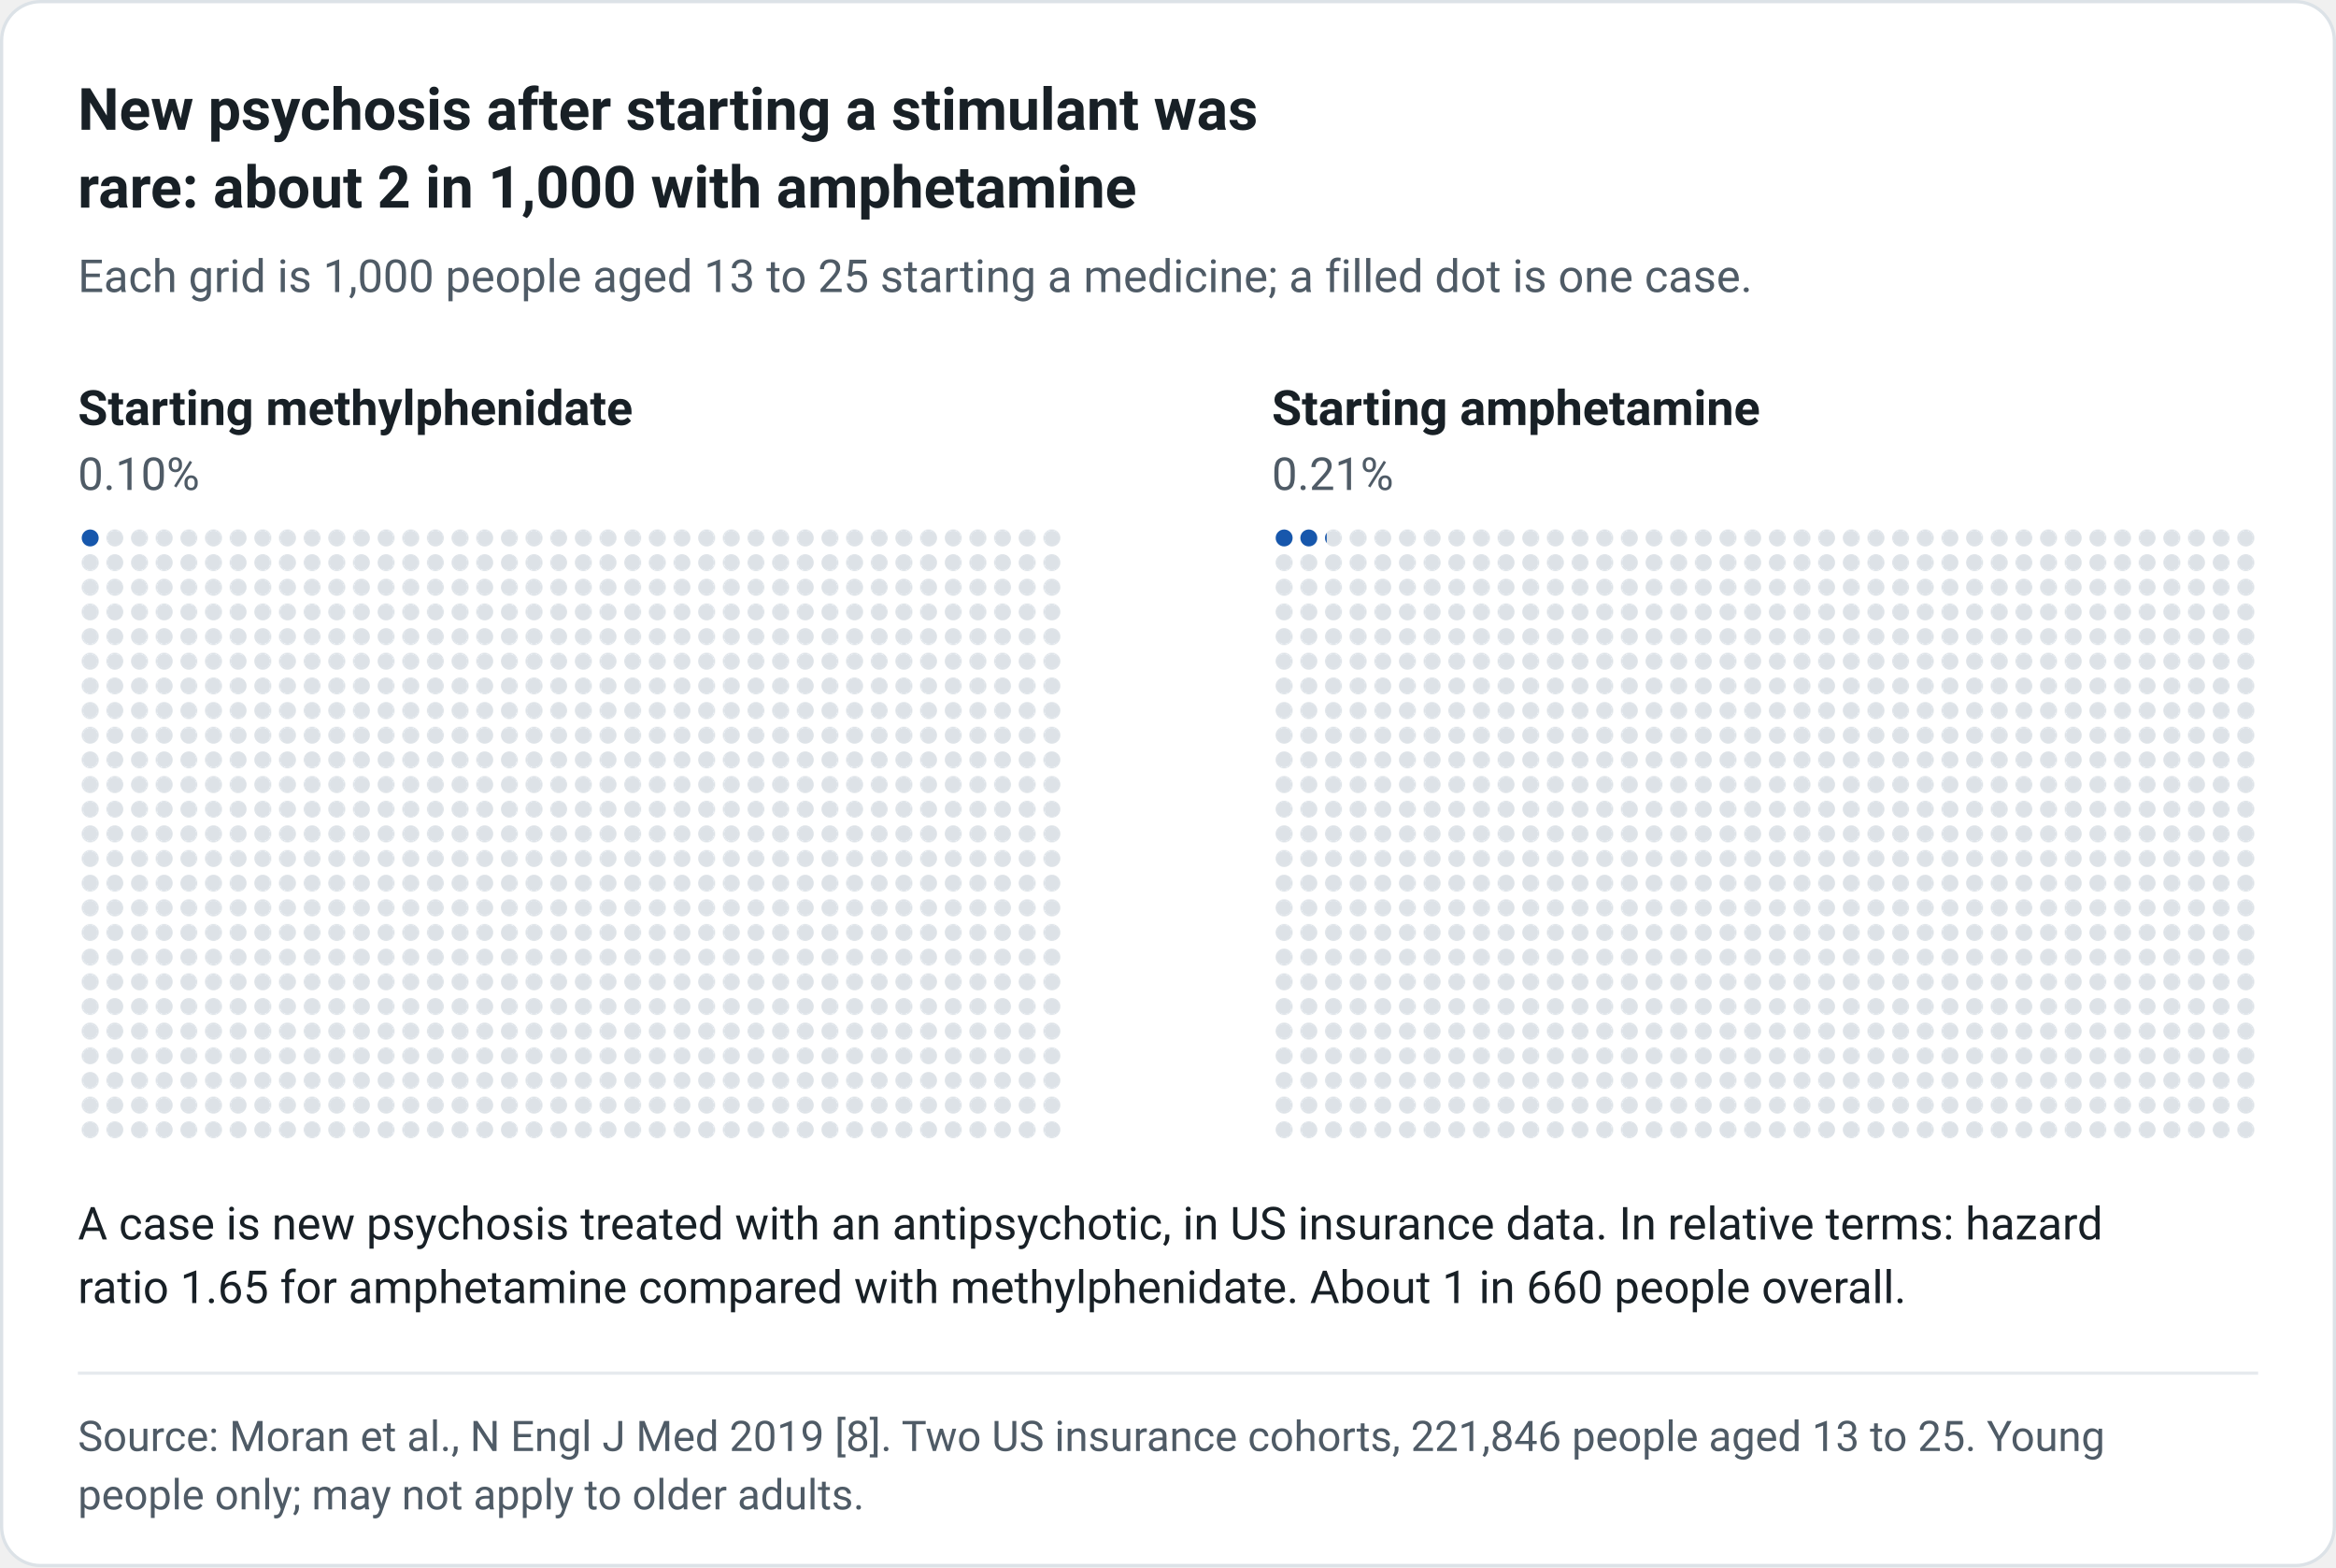
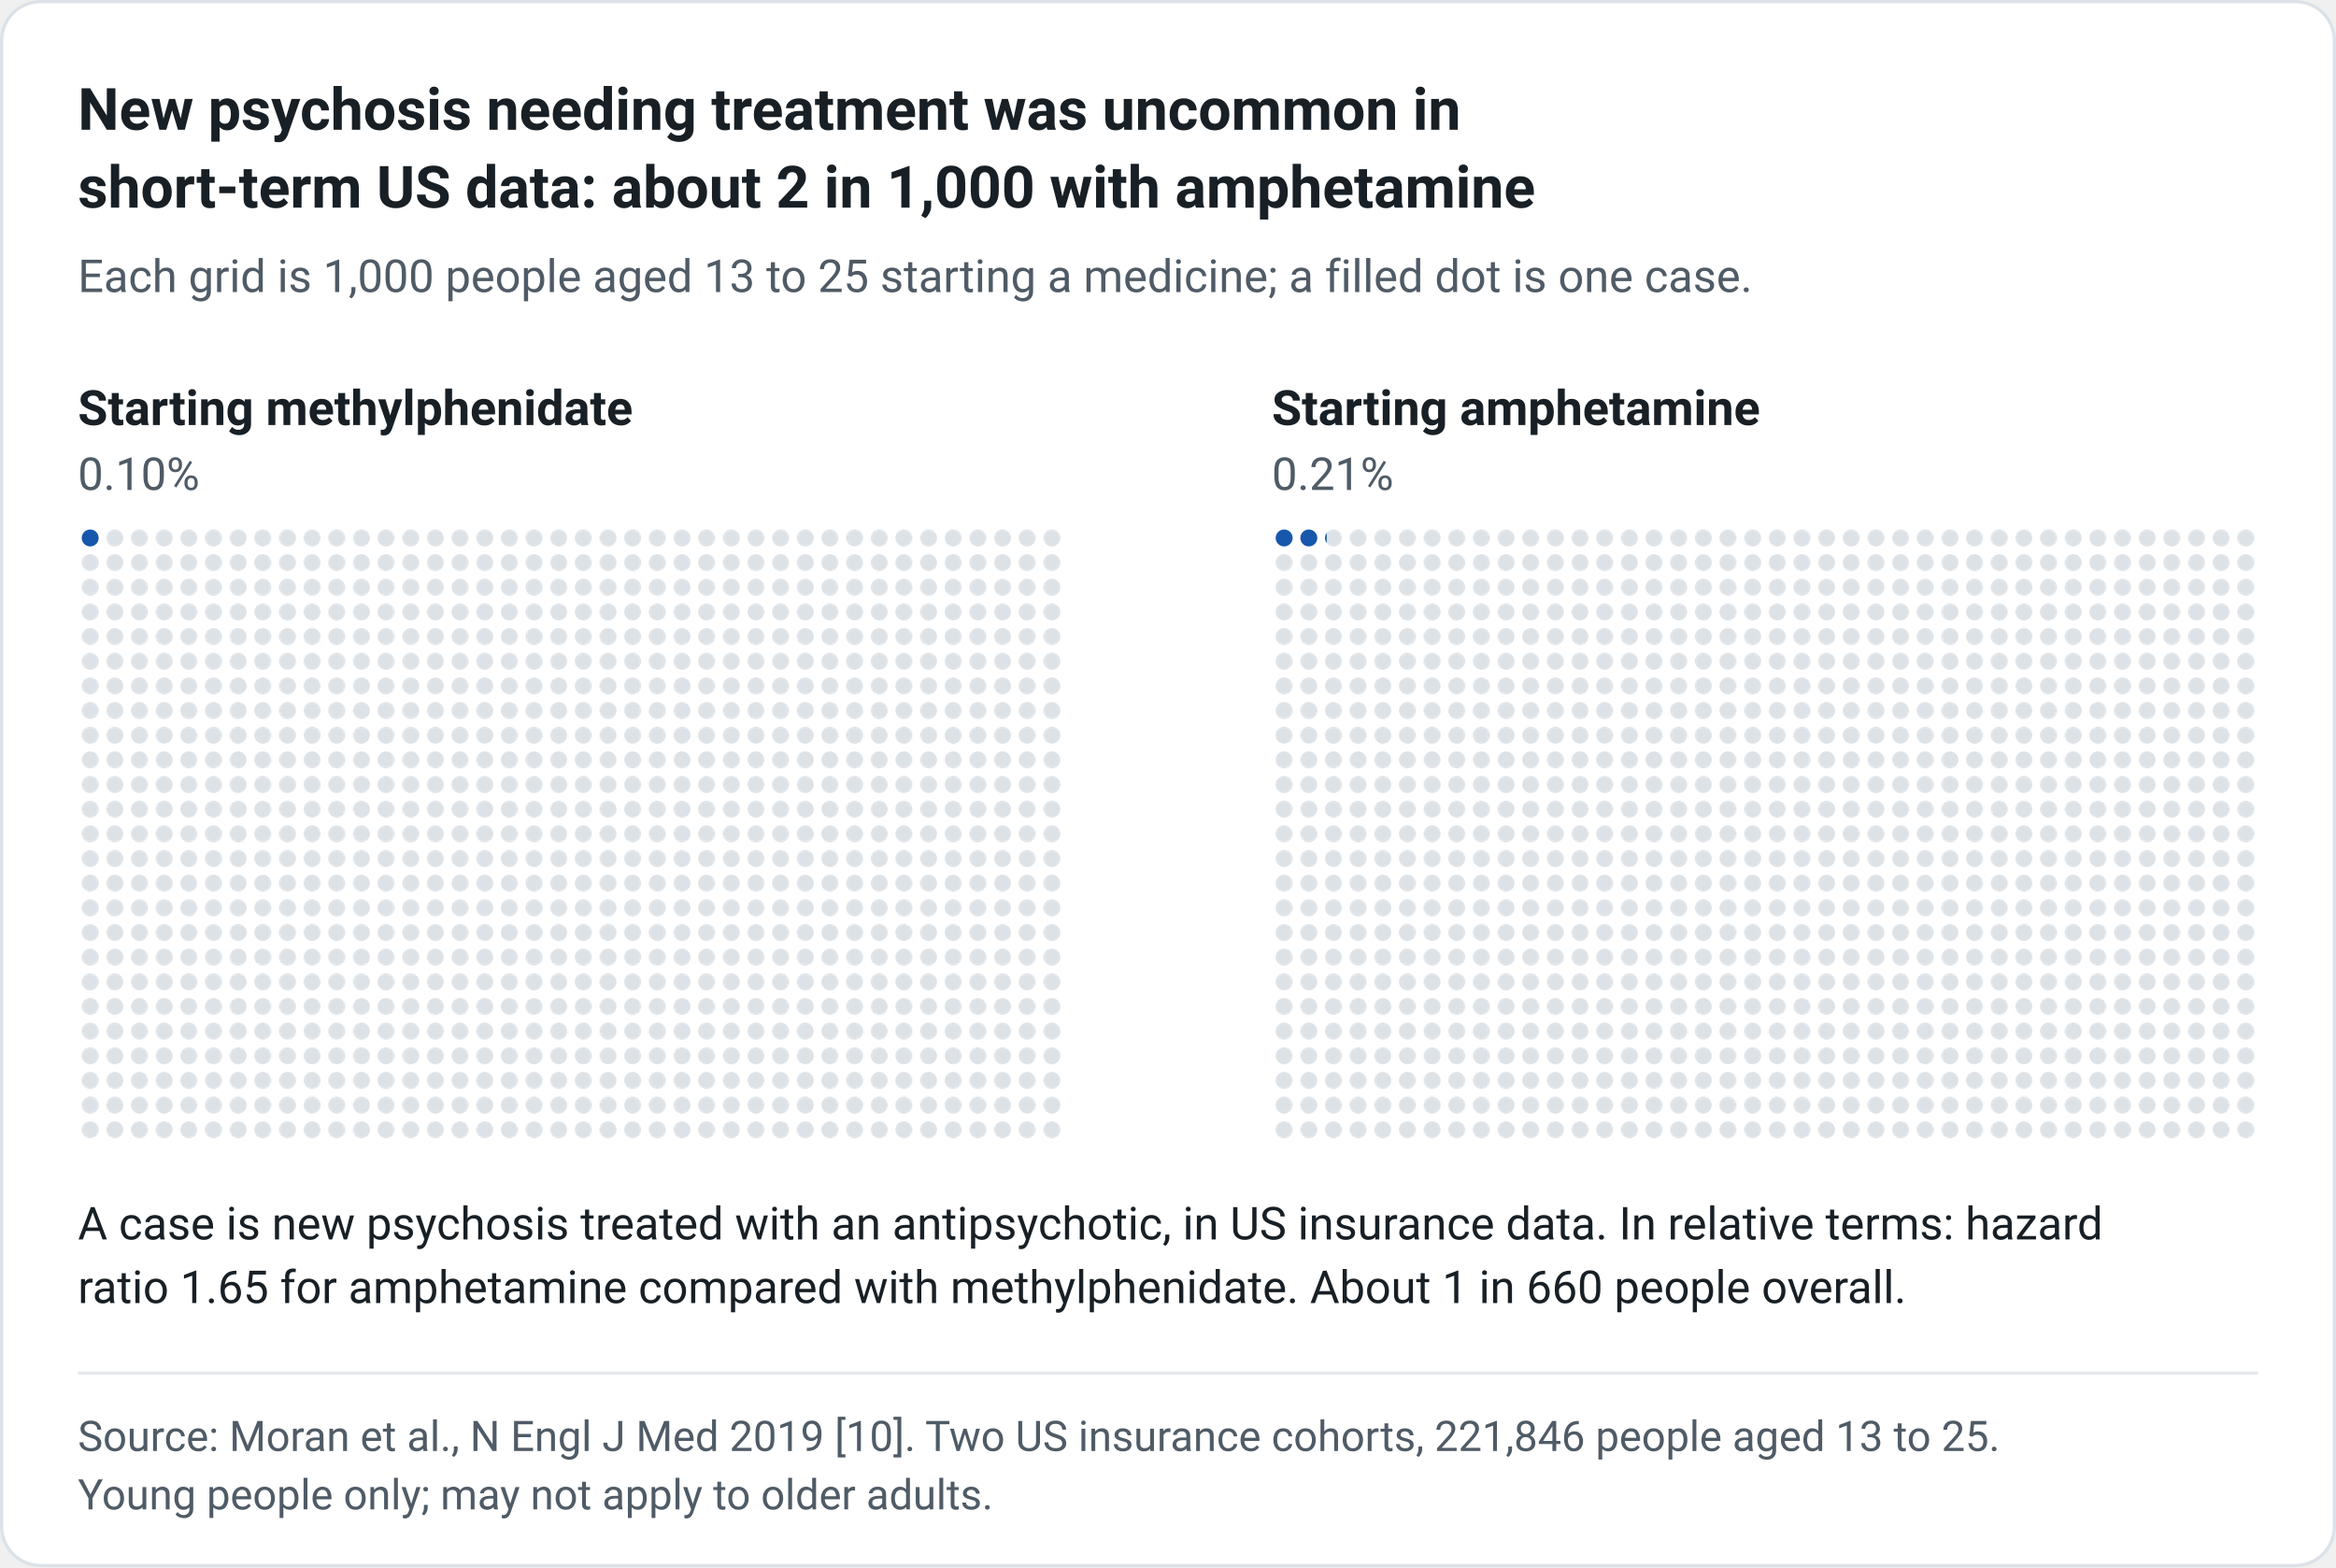
<svg xmlns="http://www.w3.org/2000/svg" viewBox="0 0 720 483" width="720" height="483" role="img" aria-labelledby="t d" font-family="system-ui, -apple-system, &quot;Segoe UI&quot;, Roboto, sans-serif">
  <defs>
    <pattern id="grid0" x="24.0" y="162" width="7.6" height="7.6" patternUnits="userSpaceOnUse">
      <g fill="#dde2e7">
        <circle cx="3.80" cy="3.80" r="2.6" />
      </g>
    </pattern>
    <pattern id="grid1" x="392.0" y="162" width="7.6" height="7.6" patternUnits="userSpaceOnUse">
      <g fill="#dde2e7">
        <circle cx="3.80" cy="3.80" r="2.6" />
      </g>
    </pattern>
    <clipPath id="pfrac1">
      <rect x="408.40" y="163.20" width="0.52" height="5.20" />
    </clipPath>
  </defs>
  <rect x="0.5" y="0.5" width="719" height="482" rx="12" fill="#ffffff" stroke="#dce2e7" stroke-width="1" />
-   <text x="24.0" y="40.0" font-size="18" font-weight="600" fill="#182026" text-anchor="start">New psychosis after starting a stimulant was</text>
-   <text x="24.0" y="64.0" font-size="18" font-weight="600" fill="#182026" text-anchor="start">rare: about 2 in 1,000 with amphetamine</text>
+   <text x="24.0" y="40.0" font-size="18" font-weight="600" fill="#182026" text-anchor="start">New psychosis needing treatment was uncommon in</text>
+   <text x="24.0" y="64.0" font-size="18" font-weight="600" fill="#182026" text-anchor="start">short-term US data: about 2 in 1,000 with amphetamine</text>
  <text x="24.0" y="90.0" font-size="14" font-weight="400" fill="#4f5b66" text-anchor="start">Each grid is 1,000 people aged 13 to 25 starting a medicine; a filled dot is one case.</text>
  <text x="24.0" y="131.0" font-size="15" font-weight="600" fill="#182026" text-anchor="start">Starting methylphenidate</text>
  <text x="24.0" y="151.0" font-size="14" font-weight="400" fill="#4f5b66" text-anchor="start">0.10%</text>
  <rect x="24.0" y="162" width="304.0" height="190.0" fill="url(#grid0)" />
  <path d="M25.20,165.80a2.6,2.6 0 1,0 5.2,0a2.6,2.6 0 1,0 -5.2,0" fill="#1757ac" />
  <text x="392.0" y="131.0" font-size="15" font-weight="600" fill="#182026" text-anchor="start">Starting amphetamine</text>
  <text x="392.0" y="151.0" font-size="14" font-weight="400" fill="#4f5b66" text-anchor="start">0.21%</text>
  <rect x="392.0" y="162" width="304.0" height="190.0" fill="url(#grid1)" />
  <path d="M393.20,165.80a2.6,2.6 0 1,0 5.2,0a2.6,2.6 0 1,0 -5.2,0M400.80,165.80a2.6,2.6 0 1,0 5.2,0a2.6,2.6 0 1,0 -5.2,0" fill="#1757ac" />
  <circle cx="411.00" cy="165.80" r="2.6" fill="#1757ac" clip-path="url(#pfrac1)" />
  <text x="24.0" y="382.0" font-size="14" font-weight="400" fill="#182026" text-anchor="start">A case is new psychosis treated with an antipsychotic, in US insurance data. In relative terms: hazard</text>
  <text x="24.0" y="401.6" font-size="14" font-weight="400" fill="#182026" text-anchor="start">ratio 1.65 for amphetamine compared with methylphenidate. About 1 in 660 people overall.</text>
  <line x1="24" x2="696" y1="423.2" y2="423.2" stroke="#e6eaee" stroke-width="1" />
-   <text x="24.0" y="447.2" font-size="13" font-weight="400" fill="#4f5b66" text-anchor="start">Source: Moran et al., N Engl J Med 2019 [8]. Two US insurance cohorts, 221,846 people aged 13 to 25. Young</text>
-   <text x="24.0" y="465.2" font-size="13" font-weight="400" fill="#4f5b66" text-anchor="start">people only; may not apply to older adults.</text>
+   <text x="24.0" y="447.2" font-size="13" font-weight="400" fill="#4f5b66" text-anchor="start">Source: Moran et al., N Engl J Med 2019 [10]. Two US insurance cohorts, 221,846 people aged 13 to 25.</text>
+   <text x="24.0" y="465.2" font-size="13" font-weight="400" fill="#4f5b66" text-anchor="start">Young people only; may not apply to older adults.</text>
</svg>
